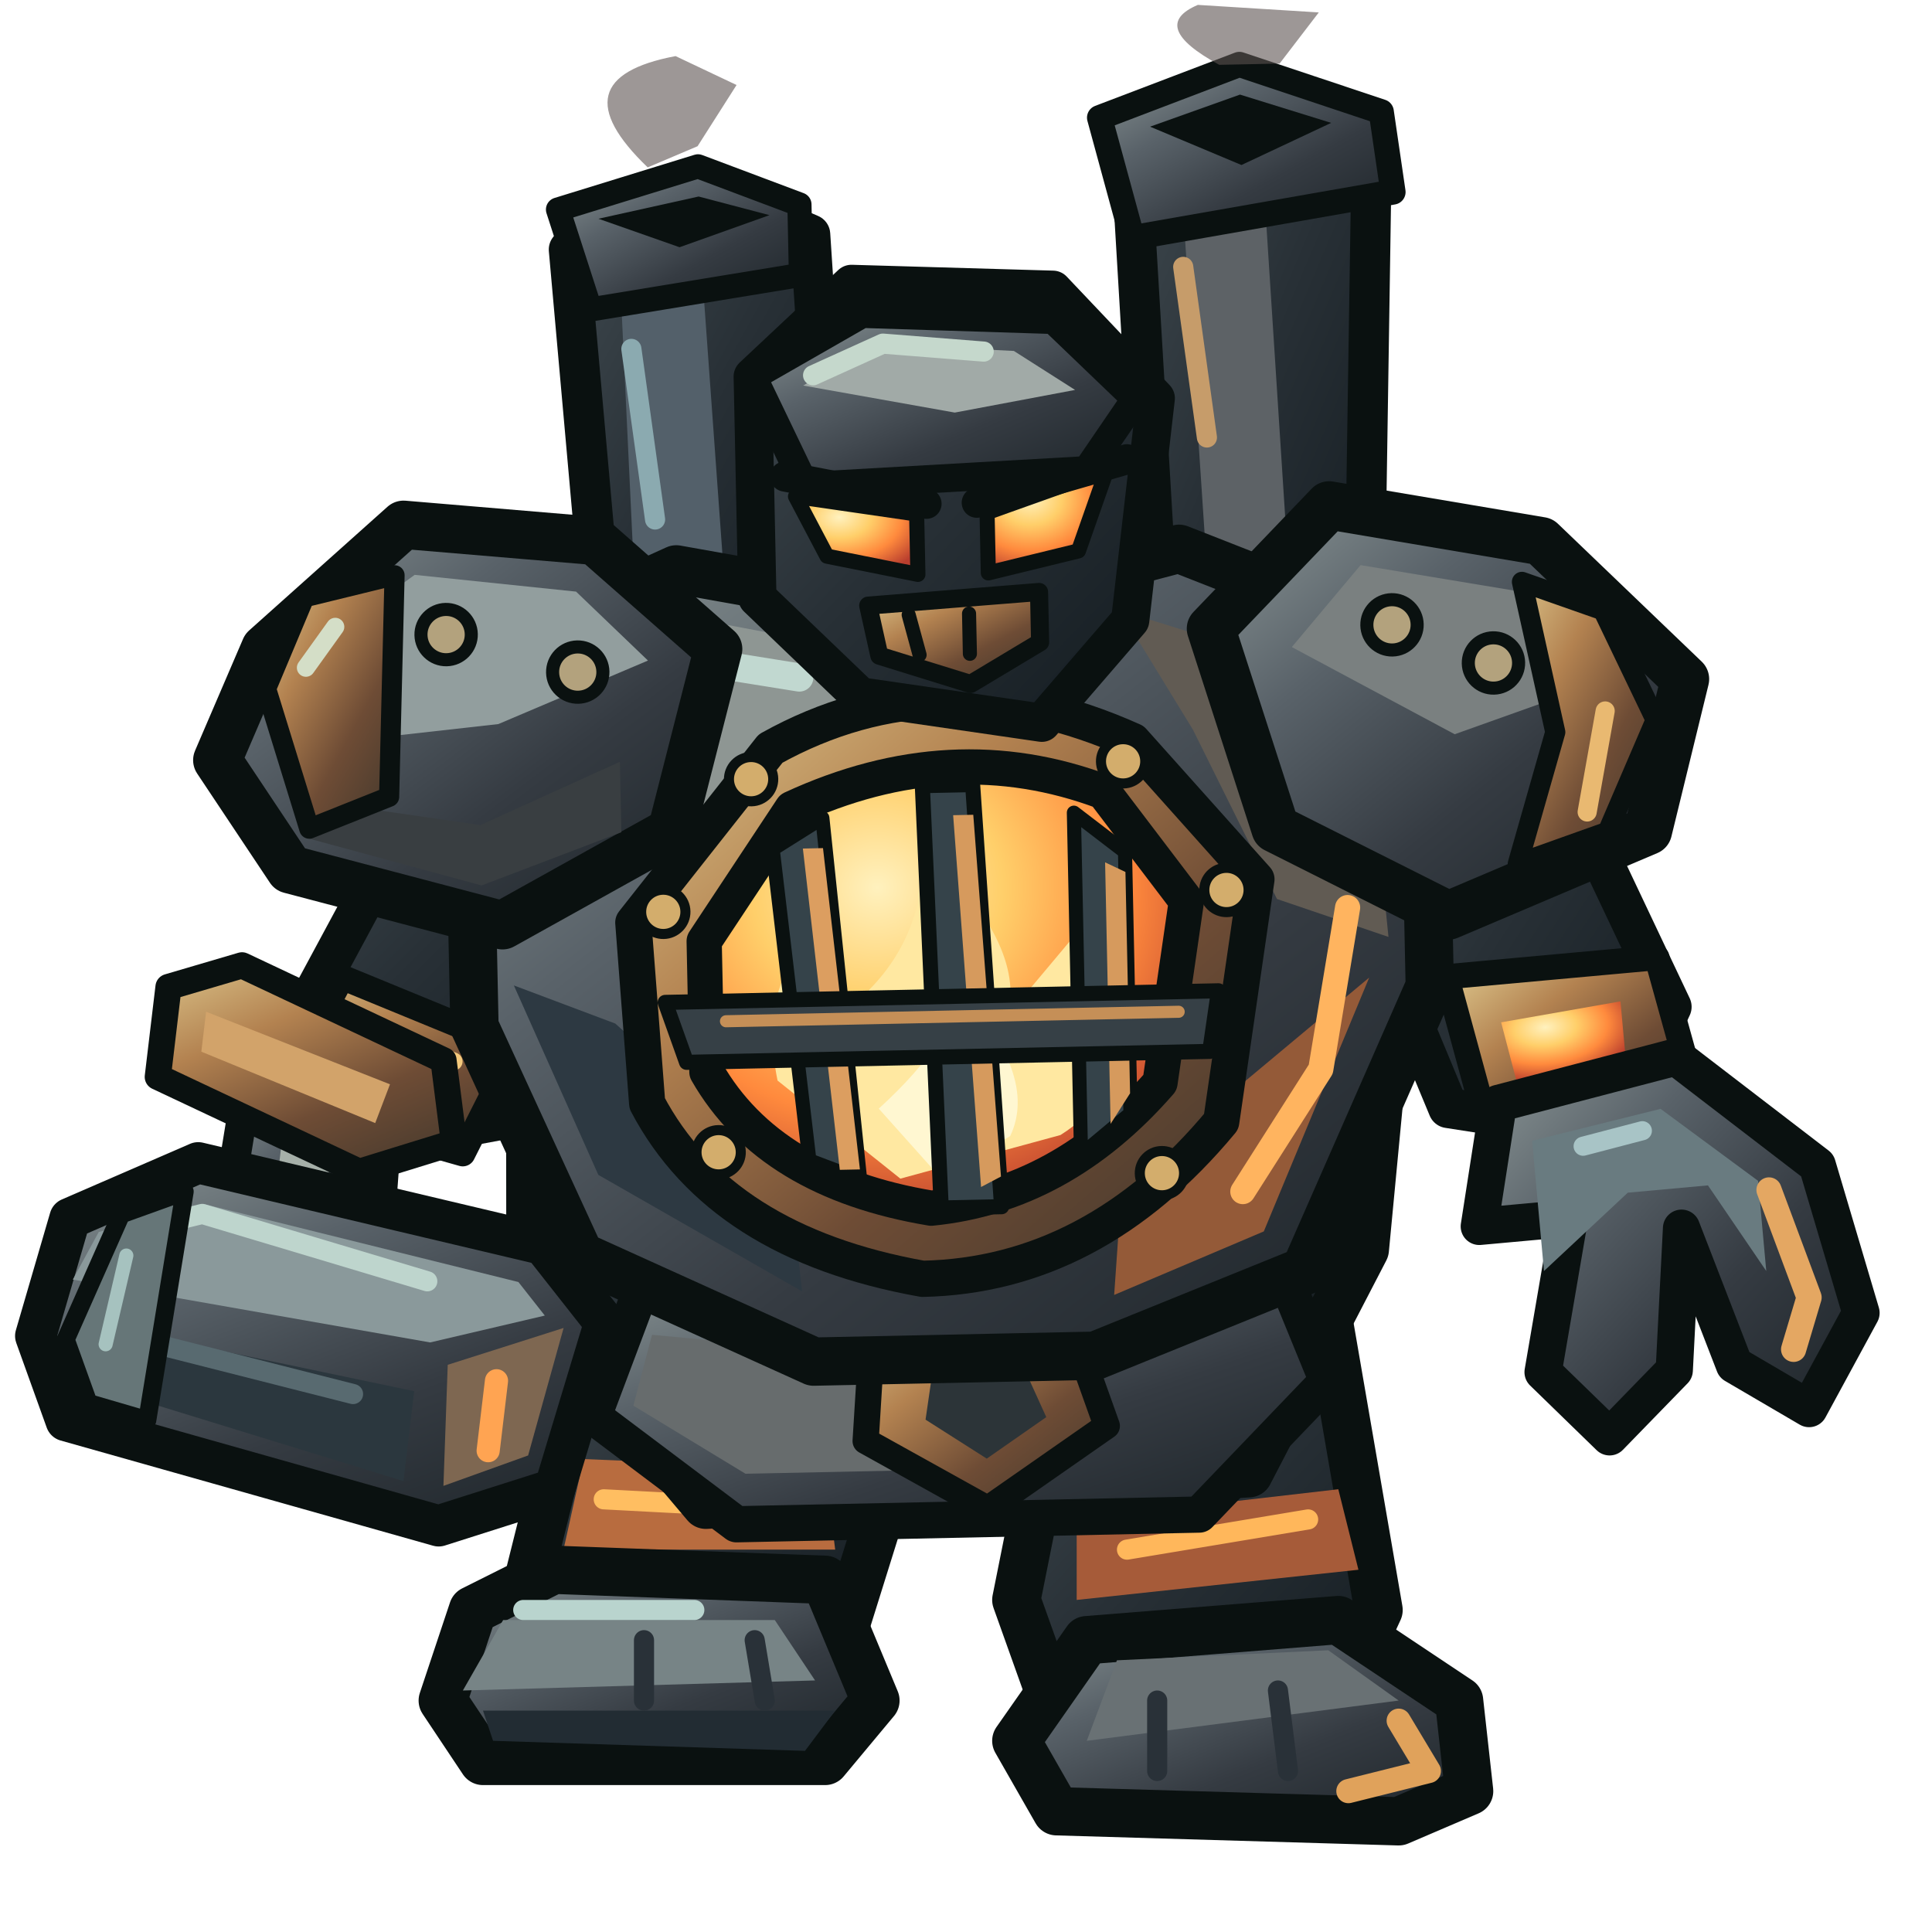
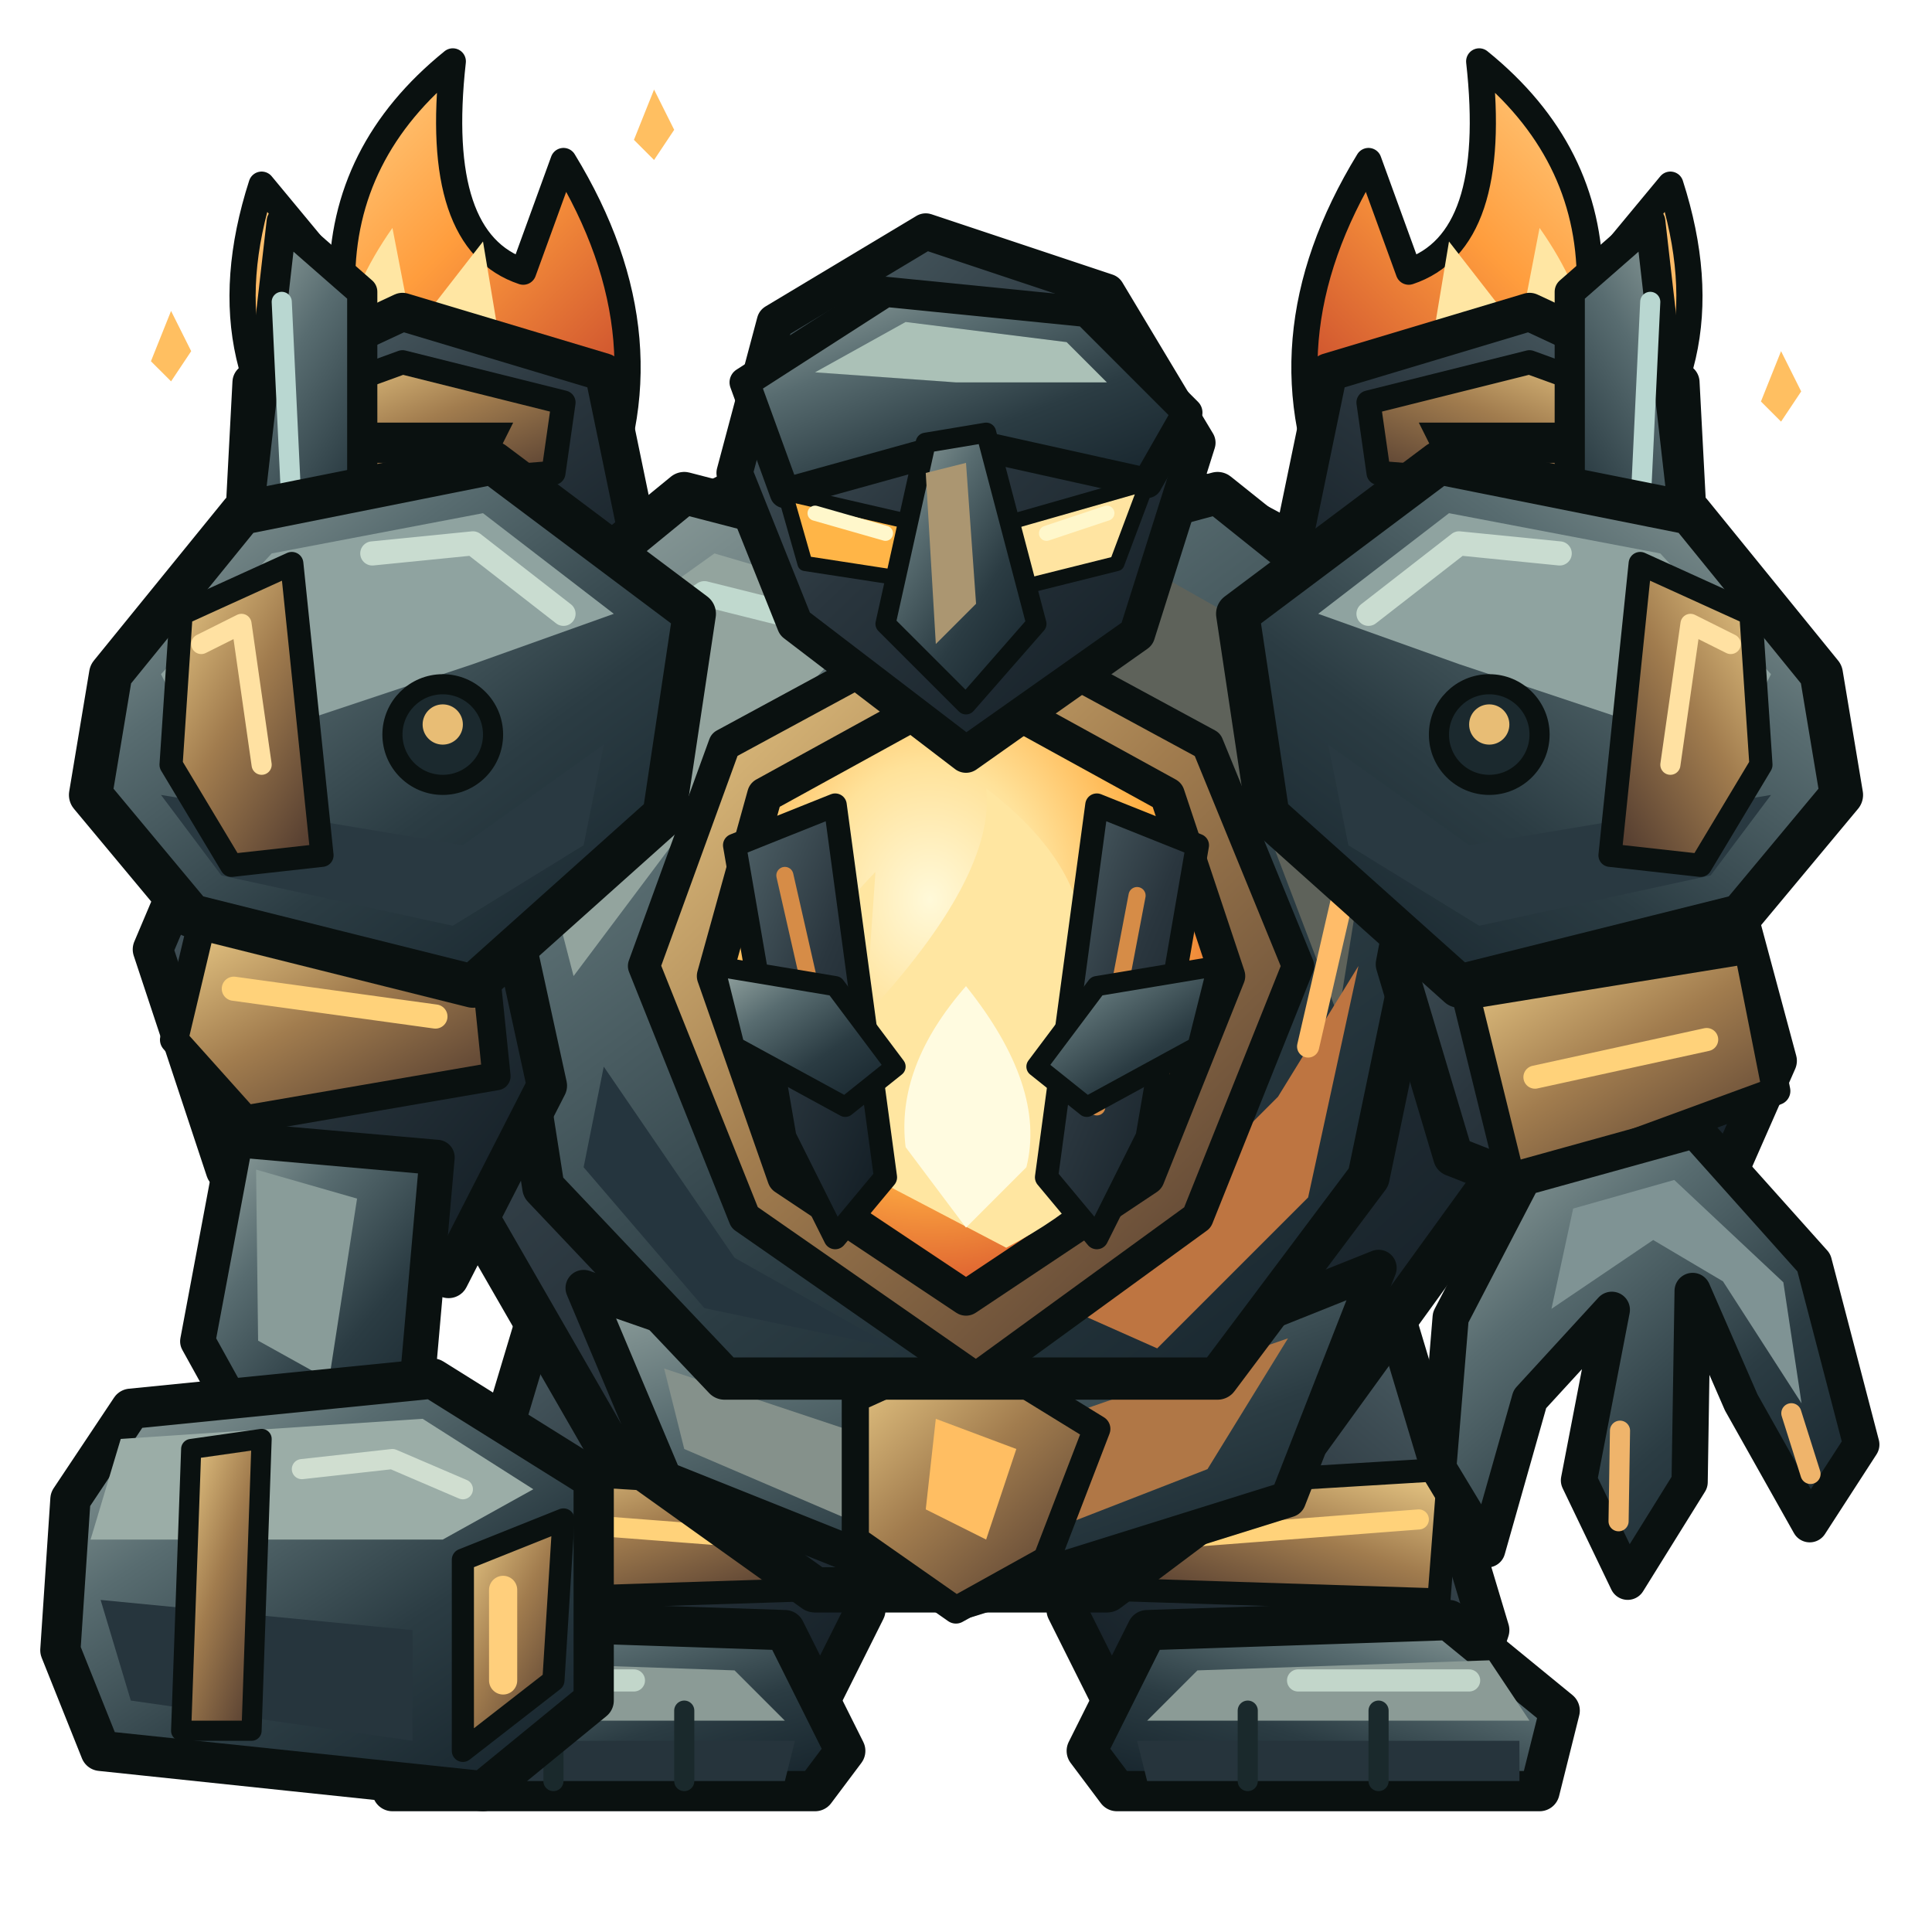
<svg xmlns="http://www.w3.org/2000/svg" viewBox="0 0 192 192" width="192" height="192">
  <defs>
-     <linearGradient id="boss_forgeheart_0-coal" x1="0" y1="0" x2="0.9" y2="1">
-       <stop offset="0" stop-color="#66737a" />
-       <stop offset="0.333" stop-color="#3d4147" />
-       <stop offset="0.667" stop-color="#22262c" />
-       <stop offset="1" stop-color="#161d22" />
+     <linearGradient id="boss_forgeheart_0-iron" x1="0" y1="0" x2="0.85" y2="1">
+       <stop offset="0" stop-color="#9baba7" />
+       <stop offset="0.333" stop-color="#586c70" />
+       <stop offset="0.667" stop-color="#2b3c43" />
+       <stop offset="1" stop-color="#17252d" />
    </linearGradient>
-     <linearGradient id="boss_forgeheart_0-iron" x1="0" y1="0" x2="0.9" y2="1">
-       <stop offset="0" stop-color="#8c9797" />
-       <stop offset="0.333" stop-color="#596269" />
-       <stop offset="0.667" stop-color="#353b42" />
-       <stop offset="1" stop-color="#20272c" />
+     <linearGradient id="boss_forgeheart_0-black" x1="0" y1="0" x2="0.85" y2="1">
+       <stop offset="0" stop-color="#52656b" />
+       <stop offset="0.5" stop-color="#2a363e" />
+       <stop offset="1" stop-color="#131e25" />
    </linearGradient>
-     <linearGradient id="boss_forgeheart_0-dark" x1="0" y1="0" x2="0.9" y2="1">
-       <stop offset="0" stop-color="#414b51" />
-       <stop offset="0.5" stop-color="#283036" />
-       <stop offset="1" stop-color="#151d22" />
+     <linearGradient id="boss_forgeheart_0-brass" x1="0" y1="0" x2="0.85" y2="1">
+       <stop offset="0" stop-color="#efcf8a" />
+       <stop offset="0.5" stop-color="#a17c4e" />
+       <stop offset="1" stop-color="#543d30" />
    </linearGradient>
-     <linearGradient id="boss_forgeheart_0-rust" x1="0" y1="0" x2="0.9" y2="1">
-       <stop offset="0" stop-color="#b98659" />
-       <stop offset="0.5" stop-color="#78553d" />
-       <stop offset="1" stop-color="#382b27" />
-     </linearGradient>
-     <radialGradient id="boss_forgeheart_0-heat" cx="36%" cy="27%" r="78%">
-       <stop offset="0" stop-color="#fff1be" />
-       <stop offset="0.333" stop-color="#ffcf6a" />
-       <stop offset="0.667" stop-color="#ff8a3d" />
-       <stop offset="1" stop-color="#b93e2e" />
+     <radialGradient id="boss_forgeheart_0-hot" cx="42%" cy="35%" r="67%">
+       <stop offset="0" stop-color="#fff9d9" />
+       <stop offset="0.333" stop-color="#ffe29a" />
+       <stop offset="0.667" stop-color="#ffae42" />
+       <stop offset="1" stop-color="#d8532d" />
    </radialGradient>
-     <linearGradient id="boss_forgeheart_0-flame" x1="0" y1="1" x2="0.3" y2="0">
-       <stop offset="0" stop-color="#ffcf6a" />
-       <stop offset="0.5" stop-color="#ff8a3d" />
-       <stop offset="1" stop-color="#db4d2c" />
-     </linearGradient>
-     <linearGradient id="boss_forgeheart_0-brass" x1="0" y1="0" x2="0.9" y2="1">
-       <stop offset="0" stop-color="#dcc58b" />
-       <stop offset="0.333" stop-color="#b38250" />
-       <stop offset="0.667" stop-color="#6e4c35" />
-       <stop offset="1" stop-color="#45392d" />
+     <linearGradient id="boss_forgeheart_0-fire" x1="0" y1="0" x2="0.85" y2="1">
+       <stop offset="0" stop-color="#ffe3a0" />
+       <stop offset="0.5" stop-color="#ff9d3d" />
+       <stop offset="1" stop-color="#bf3c2a" />
    </linearGradient>
  </defs>
  <g stroke-linecap="round" stroke-linejoin="round">
-     <g transform="translate(0 -5)">
-       <path d="M60 132L85 134 87 157 82 173 59 174 52 164Z" fill="url(#boss_forgeheart_0-dark)" stroke="#0a1110" stroke-width="4.8" />
-       <path d="M58 150L82 151 83 159 56 159Z" fill="#b86c3f" />
-       <path d="M60 154L79 155" fill="none" stroke="#ffbe61" stroke-width="2" />
-       <path d="M55 161L82 162 87 174 82 180 48 180 44 174 47 165Z" fill="url(#boss_forgeheart_0-iron)" stroke="#0a1110" stroke-width="4.8" />
-       <path d="M50 166L77 166 81 172 46 173Z" fill="#778486" />
-       <path d="M48 175L83 175 80 179 49 178Z" fill="#222c33" />
-       <path d="M52 165L69 165" fill="none" stroke="#b9d4ce" stroke-width="2" />
-       <path d="M64 168L64 174M75 168L76 174" fill="none" stroke="#293138" stroke-width="2" />
+     <g>
+       <path d="M53 132 L86 135 86 160 79 174 48 174 44 162Z" fill="url(#boss_forgeheart_0-black)" stroke="#0a1110" stroke-width="4" />
+       <path d="M48 146 L81 148 80 158 49 159Z" fill="url(#boss_forgeheart_0-brass)" stroke="#0a1110" stroke-width="2.3" />
+       <path d="M51 151 L77 153" fill="none" stroke="#ffd27a" stroke-width="2" />
+       <path d="M48 161 L78 162 84 174 81 178 39 178 37 170Z" fill="url(#boss_forgeheart_0-iron)" stroke="#0a1110" stroke-width="4" />
+       <path d="M44 165 L73 166 78 171 40 171Z" fill="#8b9b96" />
+       <path d="M41 173 L79 173 78 177 41 177Z" fill="#26343c" />
+       <path d="M46 167 L63 167" fill="none" stroke="#c2d6ca" stroke-width="2.2" />
+       <path d="M55 170 V177 M68 170 V177" fill="none" stroke="#1a292c" stroke-width="2" />
+     </g>
+     <g transform="translate(192 0) scale(-1 1)">
+       <path d="M53 132 L86 135 86 160 79 174 48 174 44 162Z" fill="url(#boss_forgeheart_0-black)" stroke="#0a1110" stroke-width="4" />
+       <path d="M48 146 L81 148 80 158 49 159Z" fill="url(#boss_forgeheart_0-brass)" stroke="#0a1110" stroke-width="2.3" />
+       <path d="M51 151 L77 153" fill="none" stroke="#ffd27a" stroke-width="2" />
+       <path d="M48 161 L78 162 84 174 81 178 39 178 37 170Z" fill="url(#boss_forgeheart_0-iron)" stroke="#0a1110" stroke-width="4" />
+       <path d="M44 165 L73 166 78 171 40 171Z" fill="#8b9b96" />
+       <path d="M41 173 L79 173 78 177 41 177Z" fill="#26343c" />
+       <path d="M46 167 L63 167" fill="none" stroke="#c2d6ca" stroke-width="2.2" />
+       <path d="M55 170 V177 M68 170 V177" fill="none" stroke="#1a292c" stroke-width="2" />
    </g>
    <g transform="translate(0 0)">
-       <path d="M106 134L132 131 137 160 131 173 106 173 101 159Z" fill="url(#boss_forgeheart_0-dark)" stroke="#0a1110" stroke-width="4.8" />
-       <path d="M107 151L133 148 135 156 107 159Z" fill="#a65b39" />
-       <path d="M112 154L130 151" fill="none" stroke="#ffb75b" stroke-width="2" />
-       <path d="M108 163L133 161 145 169 146 178 139 181 105 180 101 173Z" fill="url(#boss_forgeheart_0-iron)" stroke="#0a1110" stroke-width="4.8" />
-       <path d="M111 165L132 164 139 169 108 173Z" fill="#697174" />
-       <path d="M139 171L142 176 134 178" fill="none" stroke="#e0a25b" stroke-width="2.4" />
-       <path d="M115 169L115 176M127 168L128 176" fill="none" stroke="#293138" stroke-width="2" />
+       <g>
+         <path d="M33 49 Q20 37 26 18.35 L34 28 Q34 15 45 6.1 Q43 24 52 27 L56 16 Q67 34 59 51Z" fill="url(#boss_forgeheart_0-fire)" stroke="#0a1110" stroke-width="2.6" />
+         <path d="M35 45 Q31 34 39 22.65 L41 33 48 24 51 42 46 49Z" fill="#ffe6a3" />
+         <path d="M24 57 L25 38 40 31 60 37 66 66Z" fill="url(#boss_forgeheart_0-black)" stroke="#0a1110" stroke-width="3.8" />
+         <path d="M29 40 L40 36 56 40 55 47 30 49Z" fill="url(#boss_forgeheart_0-brass)" stroke="#0a1110" stroke-width="2.4" />
+         <path d="M34 42 L51 42 49 46 35 46Z" fill="#0a1110" />
+         <path d="M24 57 L28 22 36 29 36 54 44 59Z" fill="url(#boss_forgeheart_0-iron)" stroke="#0a1110" stroke-width="3" />
+         <path d="M28 30 L29 51" fill="none" stroke="#b9d7d1" stroke-width="2" />
+       </g>
+       <g transform="translate(192 0) scale(-1 1)">
+         <path d="M33 49 Q20 37 26 18.35 L34 28 Q34 15 45 6.1 Q43 24 52 27 L56 16 Q67 34 59 51Z" fill="url(#boss_forgeheart_0-fire)" stroke="#0a1110" stroke-width="2.6" />
+         <path d="M35 45 Q31 34 39 22.65 L41 33 48 24 51 42 46 49Z" fill="#ffe6a3" />
+         <path d="M24 57 L25 38 40 31 60 37 66 66Z" fill="url(#boss_forgeheart_0-black)" stroke="#0a1110" stroke-width="3.8" />
+         <path d="M29 40 L40 36 56 40 55 47 30 49Z" fill="url(#boss_forgeheart_0-brass)" stroke="#0a1110" stroke-width="2.4" />
+         <path d="M34 42 L51 42 49 46 35 46Z" fill="#0a1110" />
+         <path d="M24 57 L28 22 36 29 36 54 44 59Z" fill="url(#boss_forgeheart_0-iron)" stroke="#0a1110" stroke-width="3" />
+         <path d="M28 30 L29 51" fill="none" stroke="#b9d7d1" stroke-width="2" />
+       </g>
+       <path d="M51 60 L77 47 115 47 145 63 151 114 130 143 110 158 81 158 60 143 41 110Z" fill="url(#boss_forgeheart_0-black)" stroke="#0a1110" stroke-width="4.5" />
+       <path d="M58 128 L81 136 112 136 137 126 128 149 96 159 66 147Z" fill="url(#boss_forgeheart_0-iron)" stroke="#0a1110" stroke-width="3.6" />
+       <path d="M66 136 L87 143 89 153 68 144Z" fill="#85918b" />
+       <path d="M105 141 L128 133 120 146 102 153Z" fill="#b07746" />
+       <path d="M85 139 L96 134 109 142 104 155 95 160 85 153Z" fill="url(#boss_forgeheart_0-brass)" stroke="#0a1110" stroke-width="2.7" />
+       <path d="M93 141 L101 144 98 153 92 150Z" fill="#ffbe62" />
+       <path d="M46 67 L68 49 95 56 121 49 146 69 136 117 121 137 72 137 54 118Z" fill="url(#boss_forgeheart_0-iron)" stroke="#0a1110" stroke-width="4.2" />
+       <path d="M50 70 L71 55 88 60 72 77 57 97Z" fill="#93a49e" />
+       <path d="M115 57 L138 70 133 101 125 80 106 65Z" fill="#5e625a" />
+       <path d="M60 106 L73 125 89 134 70 130 58 116Z" fill="#25353e" />
+       <path d="M127 109 L135 96 130 119 115 134 106 130Z" fill="#be7541" />
+       <path d="M54 70 L70 59 82 62" fill="none" stroke="#c0d9ce" stroke-width="2.5" />
+       <path d="M136 78 L130 104" fill="none" stroke="#ffbc69" stroke-width="2.2" />
+       <path d="M72 74 L96 61 120 74 129 96 119 121 97 137 74 121 64 96Z" fill="url(#boss_forgeheart_0-brass)" stroke="#0a1110" stroke-width="3.2" />
+       <path d="M76 79 L96 68 116 79 122 97 114 117 96 129 78 117 71 97Z" fill="url(#boss_forgeheart_0-hot)" stroke="#0a1110" stroke-width="3.5" />
+       <g transform="translate(96 101) scale(1) translate(-96 -101)">
+         <path d="M79 113 Q74 100 87 86.65 L86 101 Q99 87 98 78.35 Q112 89 106 102 L113 94 Q121 113 100 124Z" fill="#ffe6a1" />
+         <path d="M90 114 Q89 106 96 98 Q104 108 102 116 L96 122Z" fill="#fffbe0" />
+       </g>
+       <path d="M73 84 L83 80 88 117 83 123 78 113Z" fill="url(#boss_forgeheart_0-black)" stroke="#0a1110" stroke-width="2.3" />
+       <path d="M78 87 L83 109" fill="none" stroke="#d68c47" stroke-width="1.7" />
+       <path d="M119 84 L109 80 104 117 109 123 114 113Z" fill="url(#boss_forgeheart_0-black)" stroke="#0a1110" stroke-width="2.3" />
+       <path d="M113 89 L109 110" fill="none" stroke="#d68c47" stroke-width="1.7" />
+       <path d="M71 96 L83 98 89 106 84 110 73 104Z" fill="url(#boss_forgeheart_0-iron)" stroke="#0a1110" stroke-width="2" />
+       <path d="M121 96 L109 98 103 106 108 110 119 104Z" fill="url(#boss_forgeheart_0-iron)" stroke="#0a1110" stroke-width="2" />
+       <path d="M77 32 L92 23 110 29 119 44 113 63 96 75 79 62 73 47Z" fill="url(#boss_forgeheart_0-black)" stroke="#0a1110" stroke-width="3.6" />
+       <path d="M74 38 L88 29 108 31 118 41 114 48 96 44 78 49Z" fill="url(#boss_forgeheart_0-iron)" stroke="#0a1110" stroke-width="3" />
+       <path d="M81 37 L90 32 106 34 110 38 95 38Z" fill="#abc1b7" />
+       <path d="M78 49 L91 52 93 58 80 56Z" fill="#ffb547" stroke="#0a1110" stroke-width="1.5" />
+       <path d="M100 52 L114 48 111 56 99 59Z" fill="#ffe4a1" stroke="#0a1110" stroke-width="1.5" />
+       <path d="M81 51 L88 53 M104 53 L110 51" fill="none" stroke="#fff7cb" stroke-width="1.5" />
+       <path d="M92 44 L98 43 103 62 96 70 88 62Z" fill="url(#boss_forgeheart_0-iron)" stroke="#0a1110" stroke-width="2" />
+       <path d="M92 47 L96 46 97 60 93 64Z" fill="#ab9671" />
+       <g transform="rotate(-0.675 45 78)">
+         <path d="M22 78 L47 74 54 108 44 127 22 116 15 94Z" fill="url(#boss_forgeheart_0-black)" stroke="#0a1110" stroke-width="4" />
+         <path d="M20 91 L48 96 49 107 24 111 17 103Z" fill="url(#boss_forgeheart_0-brass)" stroke="#0a1110" stroke-width="2.8" />
+         <path d="M23 98 L43 101" fill="none" stroke="#ffd27a" stroke-width="2.4" />
+         <path d="M23 113 L43 115 40 145 26 146 19 133Z" fill="url(#boss_forgeheart_0-iron)" stroke="#0a1110" stroke-width="3.5" />
+         <path d="M25 116 L35 119 32 137 25 133Z" fill="#899c99" />
+       </g>
+       <g transform="rotate(0.9 150 78)">
+         <path d="M143 73 L169 77 177 105 169 124 145 115 139 96Z" fill="url(#boss_forgeheart_0-black)" stroke="#0a1110" stroke-width="4" />
+         <path d="M146 99 L174 94 177 108 151 118Z" fill="url(#boss_forgeheart_0-brass)" stroke="#0a1110" stroke-width="2.8" />
+         <path d="M153 107 L170 103" fill="none" stroke="#ffd27a" stroke-width="2.3" />
+         <path d="M152 117 L169 112 181 125 186 143 181 151 174 139 169 128 169 147 163 157 158 147 161 130 153 139 149 154 144 146 145 131Z" fill="url(#boss_forgeheart_0-iron)" stroke="#0a1110" stroke-width="3.6" />
+         <path d="M157 120 L167 117 178 127 180 139 172 127 165 123 155 130Z" fill="#7f9394" />
+         <path d="M179 140 L181 146 M162 142 L162 151" fill="none" stroke="#efb46b" stroke-width="2" />
+       </g>
+       <g>
+         <path d="M11 67 L24 51 49 46 69 61 66 81 47 98 19 91 9 79Z" fill="url(#boss_forgeheart_0-iron)" stroke="#0a1110" stroke-width="4.3" />
+         <path d="M16 67 L27 55 48 51 61 61 47 66 20 75Z" fill="#8fa3a0" />
+         <path d="M16 79 L46 84 60 74 58 84 45 92 22 87Z" fill="#293941" />
+         <path d="M18 61 L29 56 32 85 23 86 17 76Z" fill="url(#boss_forgeheart_0-brass)" stroke="#0a1110" stroke-width="2.3" />
+         <path d="M20 64 L24 62 26 76" fill="none" stroke="#ffe1a2" stroke-width="2" />
+         <path d="M37 55 L47 54 56 61" fill="none" stroke="#c9dcd0" stroke-width="2.4" />
+         <ellipse cx="44" cy="73" rx="5" ry="5" fill="#1b292e" stroke="#0a1110" stroke-width="2" />
+         <ellipse cx="44" cy="72" rx="2" ry="2" fill="#e8bd75" />
+       </g>
+       <g transform="translate(192 0) scale(-1 1)">
+         <path d="M11 67 L24 51 49 46 69 61 66 81 47 98 19 91 9 79Z" fill="url(#boss_forgeheart_0-iron)" stroke="#0a1110" stroke-width="4.3" />
+         <path d="M16 67 L27 55 48 51 61 61 47 66 20 75Z" fill="#8fa3a0" />
+         <path d="M16 79 L46 84 60 74 58 84 45 92 22 87Z" fill="#293941" />
+         <path d="M18 61 L29 56 32 85 23 86 17 76Z" fill="url(#boss_forgeheart_0-brass)" stroke="#0a1110" stroke-width="2.3" />
+         <path d="M20 64 L24 62 26 76" fill="none" stroke="#ffe1a2" stroke-width="2" />
+         <path d="M37 55 L47 54 56 61" fill="none" stroke="#c9dcd0" stroke-width="2.4" />
+         <ellipse cx="44" cy="73" rx="5" ry="5" fill="#1b292e" stroke="#0a1110" stroke-width="2" />
+         <ellipse cx="44" cy="72" rx="2" ry="2" fill="#e8bd75" />
+       </g>
    </g>
-     <g transform="translate(0 0) rotate(-1.2 96 142)">
-       <path d="M62 68L59 24 72 18 83 23 85 68Z" fill="url(#boss_forgeheart_0-dark)" stroke="#0a1110" stroke-width="4" />
-       <path d="M64 26L72 23 74 62 65 64Z" fill="#53606a" />
-       <path d="M58 20L72 16 82 20 82 27 61 30Z" fill="url(#boss_forgeheart_0-iron)" stroke="#0a1110" stroke-width="2.4" />
-       <path d="M62 21L72 19 79 21 70 24Z" fill="#0a1110" />
-       <path d="M65 34L67 51" fill="none" stroke="#8baab0" stroke-width="2" />
-       <path d="M117 67L115 15 127 10 139 15 137 70Z" fill="url(#boss_forgeheart_0-dark)" stroke="#0a1110" stroke-width="4" />
-       <path d="M120 19L128 15 130 61 122 63Z" fill="#5d6266" />
-       <path d="M112 12L126 7 140 12 141 20 115 24Z" fill="url(#boss_forgeheart_0-iron)" stroke="#0a1110" stroke-width="2.5" />
-       <path d="M117 13L126 10 135 13 126 17Z" fill="#0a1110" />
-       <path d="M120 27L122 44" fill="none" stroke="#c69c6a" stroke-width="2" />
-       <path d="M67 16Q58 7 70 5L76 8 72 14Z M124 7Q117 3 122 1L134 2 130 7Z" fill="#5c5150" opacity="0.6" />
-       <path d="M54 78L67 64 124 63 141 82 136 125 124 147 70 149 53 128Z" fill="url(#boss_forgeheart_0-dark)" stroke="#0a1110" stroke-width="4.8" />
-       <path d="M65 125L127 125 132 138 119 151 73 151 59 140Z" fill="url(#boss_forgeheart_0-iron)" stroke="#0a1110" stroke-width="3.6" />
-       <path d="M65 132L91 135 91 146 74 146 63 139Z" fill="#676c6d" />
-       <path d="M87 131L106 130 110 142 98 150 86 143Z" fill="url(#boss_forgeheart_0-brass)" stroke="#0a1110" stroke-width="2.6" />
-       <path d="M93 135L101 134 104 141 98 145 92 141Z" fill="#2c3438" />
-       <g transform="translate(7 0) rotate(8 45 75)">
-         <path d="M39 73L56 77 49 110 33 115 26 106Z" fill="url(#boss_forgeheart_0-dark)" stroke="#0a1110" stroke-width="4" />
-         <path d="M31 98L49 103 45 114 26 111Z" fill="url(#boss_forgeheart_0-brass)" stroke="#0a1110" stroke-width="2.5" />
-         <path d="M32 102L43 105" fill="none" stroke="#f4c97c" stroke-width="1.8" />
-         <path d="M23 108L37 108 38 130 22 131Z" fill="url(#boss_forgeheart_0-iron)" stroke="#0a1110" stroke-width="3" />
-         <path d="M27 111L32 111 32 126 27 126Z" fill="#a6b0a9" />
-         <path d="M7 125L19 118 54 122 61 129 58 146 47 151 9 145 5 137Z" fill="url(#boss_forgeheart_0-iron)" stroke="#0a1110" stroke-width="4.1" />
-         <path d="M10 126L20 122 52 126 55 129 44 133 8 131Z" fill="#8a999b" />
-         <path d="M46 135L57 130 55 143 47 147Z" fill="#7e6751" />
-         <path d="M9 135L43 138 43 147 10 141Z" fill="#2b373e" />
-         <path d="M12 126L20 123 43 127" fill="none" stroke="#bed5cd" stroke-width="2" />
-         <path d="M14 136L37 139" fill="none" stroke="#586a70" stroke-width="2" />
-         <path d="M51 136L51 143" fill="none" stroke="#ffa452" stroke-width="2.3" />
-         <path d="M12 124L18 121 17 144 11 143 8 137Z" fill="#667678" stroke="#0a1110" stroke-width="1.8" />
-         <path d="M13 128L12 137" fill="none" stroke="#a6c2bf" stroke-width="1.4" />
-         <path d="M14 101L21 98 42 105 44 113 35 117 14 110Z" fill="url(#boss_forgeheart_0-brass)" stroke="#0a1110" stroke-width="2.6" />
-         <path d="M18 103L37 108 36 112 18 107Z" fill="#d2a36a" />
-       </g>
-       <g transform="rotate(-4 145 74)">
-         <path d="M135 75L154 73 165 103 158 115 142 111 137 95Z" fill="url(#boss_forgeheart_0-dark)" stroke="#0a1110" stroke-width="4" />
-         <path d="M143 98L164 98 166 109 146 115Z" fill="url(#boss_forgeheart_0-brass)" stroke="#0a1110" stroke-width="2.5" />
-         <path d="M148 103L160 102 160 107 149 109Z" fill="url(#boss_forgeheart_0-heat)" />
-         <path d="M147 111L165 108 178 120 181 135 175 144 168 139 164 125 162 139 155 145 149 138 153 123 144 123Z" fill="url(#boss_forgeheart_0-iron)" stroke="#0a1110" stroke-width="3.7" />
-         <path d="M150 115L163 113 172 121 172 130 167 121 159 121 150 128Z" fill="#697b80" />
-         <path d="M173 122L176 133 174 138" fill="none" stroke="#e4a762" stroke-width="2.5" />
-         <path d="M155 116L161 115" fill="none" stroke="#a8c4c6" stroke-width="1.9" />
-       </g>
-       <path d="M48 65L69 56 94 61 119 55 143 65 143 99 130 127 109 135 81 135 58 124 48 101Z" fill="url(#boss_forgeheart_0-iron)" stroke="#0a1110" stroke-width="4.8" />
-       <path d="M52 69L71 61 90 65 79 77 55 85Z" fill="#8e9693" />
-       <path d="M113 61L137 69 139 94 128 90 120 73Z" fill="#615b53" />
-       <path d="M52 97L60 116 80 128 79 117 62 101Z" fill="#2d3942" />
-       <path d="M132 102L137 98 126 123 111 129 112 118Z" fill="#945a38" />
-       <path d="M54 72L70 65 81 67" fill="none" stroke="#c1d8d0" stroke-width="2.8" />
-       <path d="M135 91L132 107 124 119" fill="none" stroke="#ffb45f" stroke-width="2.5" />
-       <path d="M78 74Q95 65 114 74L126 88 122 112Q109 127 92 127Q72 123 65 109L64 91Z" fill="url(#boss_forgeheart_0-brass)" stroke="#0a1110" stroke-width="3.6" />
-       <path d="M80 80Q96 73 111 79L119 90 116 108Q106 119 93 120Q77 117 71 106L71 93Z" fill="url(#boss_forgeheart_0-heat)" stroke="#0a1110" stroke-width="3.5" />
-       <path d="M78 107Q76 96 84 91L82 102Q93 96 93 84Q103 94 101 101L108 93Q116 107 106 113L90 117Z" fill="#ffe8a1" />
-       <path d="M88 110Q96 103 96 98Q104 107 101 113L94 117Z" fill="#fff7d1" />
-       <path d="M78 84L83 81 86 117 81 115Z" fill="#35434a" stroke="#0a1110" stroke-width="1.4" />
-       <path d="M81 84L83 84 86 116 84 116Z" fill="#dc9e60" />
-       <path d="M93 78L98 78 100 120 94 120Z" fill="#35434a" stroke="#0a1110" stroke-width="1.5" />
-       <path d="M96 81L98 81 100 117 98 118Z" fill="#d69a5d" />
-       <path d="M108 81L113 85 113 111 108 115Z" fill="#35434a" stroke="#0a1110" stroke-width="1.4" />
-       <path d="M111 86L113 87 113 109 111 112Z" fill="#d69a5d" />
-       <path d="M67 99L122 99 121 105 69 105Z" fill="#364046" stroke="#0a1110" stroke-width="1.5" />
-       <path d="M73 101L118 101" fill="none" stroke="#c58f57" stroke-width="1.2" />
-       <circle cx="76" cy="77" r="2.2" fill="#d3ad6c" stroke="#0a1110" stroke-width="1" />
-       <circle cx="113" cy="76" r="2.2" fill="#d3ad6c" stroke="#0a1110" stroke-width="1" />
-       <circle cx="67" cy="90" r="2.2" fill="#d3ad6c" stroke="#0a1110" stroke-width="1" />
-       <circle cx="123" cy="89" r="2.2" fill="#d3ad6c" stroke="#0a1110" stroke-width="1" />
-       <circle cx="72" cy="114" r="2.2" fill="#d3ad6c" stroke="#0a1110" stroke-width="1" />
-       <circle cx="116" cy="117" r="2.2" fill="#d3ad6c" stroke="#0a1110" stroke-width="1" />
-       <path d="M28 63L42 51 61 53 73 64 68 82 51 91 30 85 23 74Z" fill="url(#boss_forgeheart_0-iron)" stroke="#0a1110" stroke-width="4.8" />
-       <path d="M30 65L43 56 59 58 66 65 51 71 29 73Z" fill="#929e9e" />
-       <path d="M31 78L49 81 63 75 63 82 49 87 32 82Z" fill="#393e41" />
-       <path d="M28 67L32 58 41 56 40 78 32 81Z" fill="url(#boss_forgeheart_0-brass)" stroke="#0a1110" stroke-width="2" />
-       <path d="M32 65L35 61" fill="none" stroke="#d4dec7" stroke-width="1.8" />
-       <path d="M122 63L134 51 155 55 169 69 165 84 145 92 128 83Z" fill="url(#boss_forgeheart_0-iron)" stroke="#0a1110" stroke-width="4.8" />
-       <path d="M130 65L137 57 153 60 161 69 146 74Z" fill="#7a8080" />
-       <path d="M153 59L161 62 166 73 161 84 152 87 156 74Z" fill="url(#boss_forgeheart_0-brass)" stroke="#0a1110" stroke-width="2" />
-       <path d="M161 72L159 82" fill="none" stroke="#e9b971" stroke-width="1.9" />
-       <circle cx="46" cy="62" r="2.5" fill="#b3a27d" stroke="#0a1110" stroke-width="1.3" />
-       <circle cx="59" cy="66" r="2.5" fill="#b3a27d" stroke="#0a1110" stroke-width="1.3" />
-       <circle cx="140" cy="63" r="2.5" fill="#b3a27d" stroke="#0a1110" stroke-width="1.3" />
-       <circle cx="150" cy="67" r="2.5" fill="#b3a27d" stroke="#0a1110" stroke-width="1.3" />
-       <path d="M77 37L87 28 107 29 117 40 114 62 105 72 87 69 77 59Z" fill="url(#boss_forgeheart_0-dark)" stroke="#0a1110" stroke-width="3.8" />
-       <path d="M77 37L88 31 107 32 115 40 110 47 82 48Z" fill="url(#boss_forgeheart_0-iron)" stroke="#0a1110" stroke-width="2.8" />
-       <path d="M82 38L89 34 103 35 109 39 97 41Z" fill="#a1aaa7" />
-       <path d="M83 37L90 34 100 35" fill="none" stroke="#c5d8cc" stroke-width="2" />
-       <path d="M81 49L93 51 93 57 84 55Z" fill="url(#boss_forgeheart_0-heat)" stroke="#0a1110" stroke-width="1.5" />
-       <path d="M100 51L112 47 109 55 100 57Z" fill="url(#boss_forgeheart_0-heat)" stroke="#0a1110" stroke-width="1.5" />
-       <path d="M80 47L94 50M99 50L114 46" fill="none" stroke="#0a1110" stroke-width="3" />
-       <path d="M88 60L105 59 105 64 98 68 89 65Z" fill="url(#boss_forgeheart_0-brass)" stroke="#0a1110" stroke-width="1.8" />
-       <path d="M92 61L93 65M98 61L98 65" fill="none" stroke="#0a1110" stroke-width="1.4" />
-     </g>
+     <path d="M13 140 L43 137 59 147 59 169 48 178 10 174 6 164 7 149Z" fill="url(#boss_forgeheart_0-iron)" stroke="#0a1110" stroke-width="4" />
+     <path d="M12 143 L42 141 53 148 44 153 9 153Z" fill="#9bada7" />
+     <path d="M46 155 L56 151 55 167 46 174Z" fill="url(#boss_forgeheart_0-brass)" stroke="#0a1110" stroke-width="2.2" />
+     <path d="M10 159 L41 162 41 173 13 169Z" fill="#26353d" />
+     <path d="M19 144 L26 143 25 172 18 172Z" fill="url(#boss_forgeheart_0-brass)" stroke="#0a1110" stroke-width="2" />
+     <path d="M30 146 L39 145 46 148" fill="none" stroke="#d0ded0" stroke-width="2" />
+     <path d="M50 158 L50 167" fill="none" stroke="#ffcf7c" stroke-width="2.8" />
+     <path d="M15 35.9 l2 -5 2 4 -2 3Z" fill="#ffbf61" />
+     <path d="M175 39.9 l2 -5 2 4 -2 3Z" fill="#ffbf61" />
+     <path d="M63 13.9 l2 -5 2 4 -2 3Z" fill="#ffbf61" />
  </g>
</svg>
